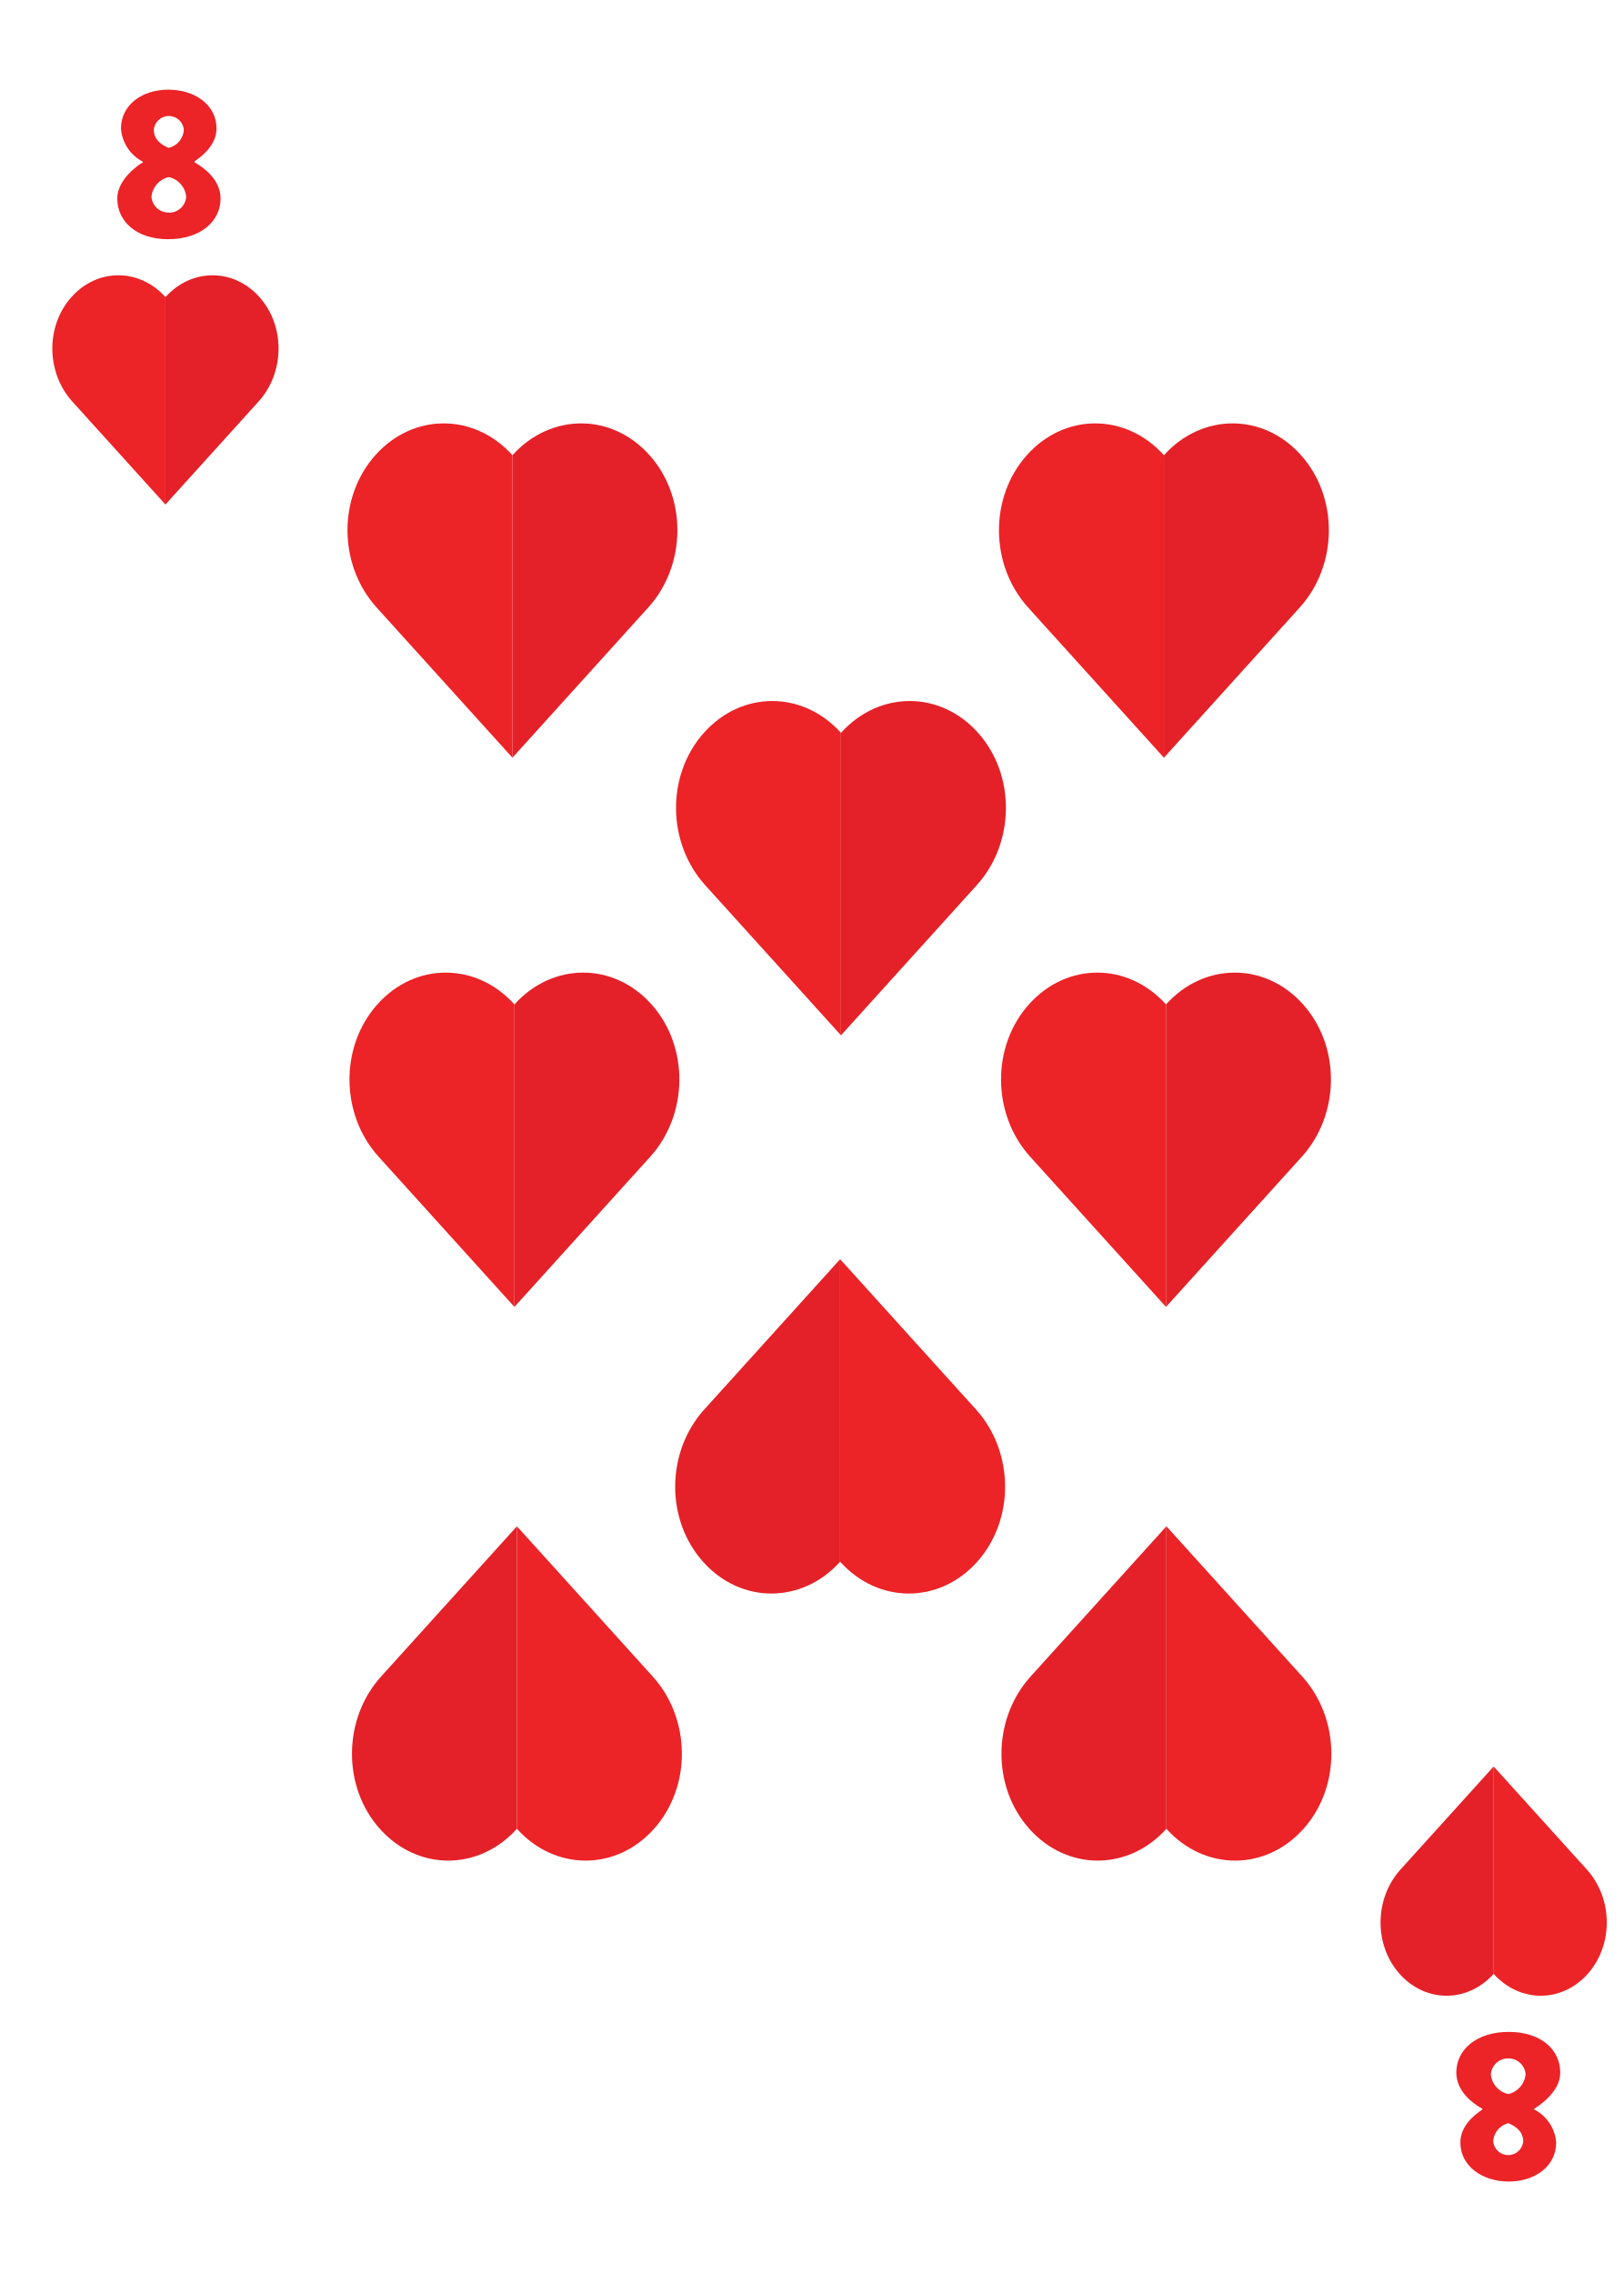
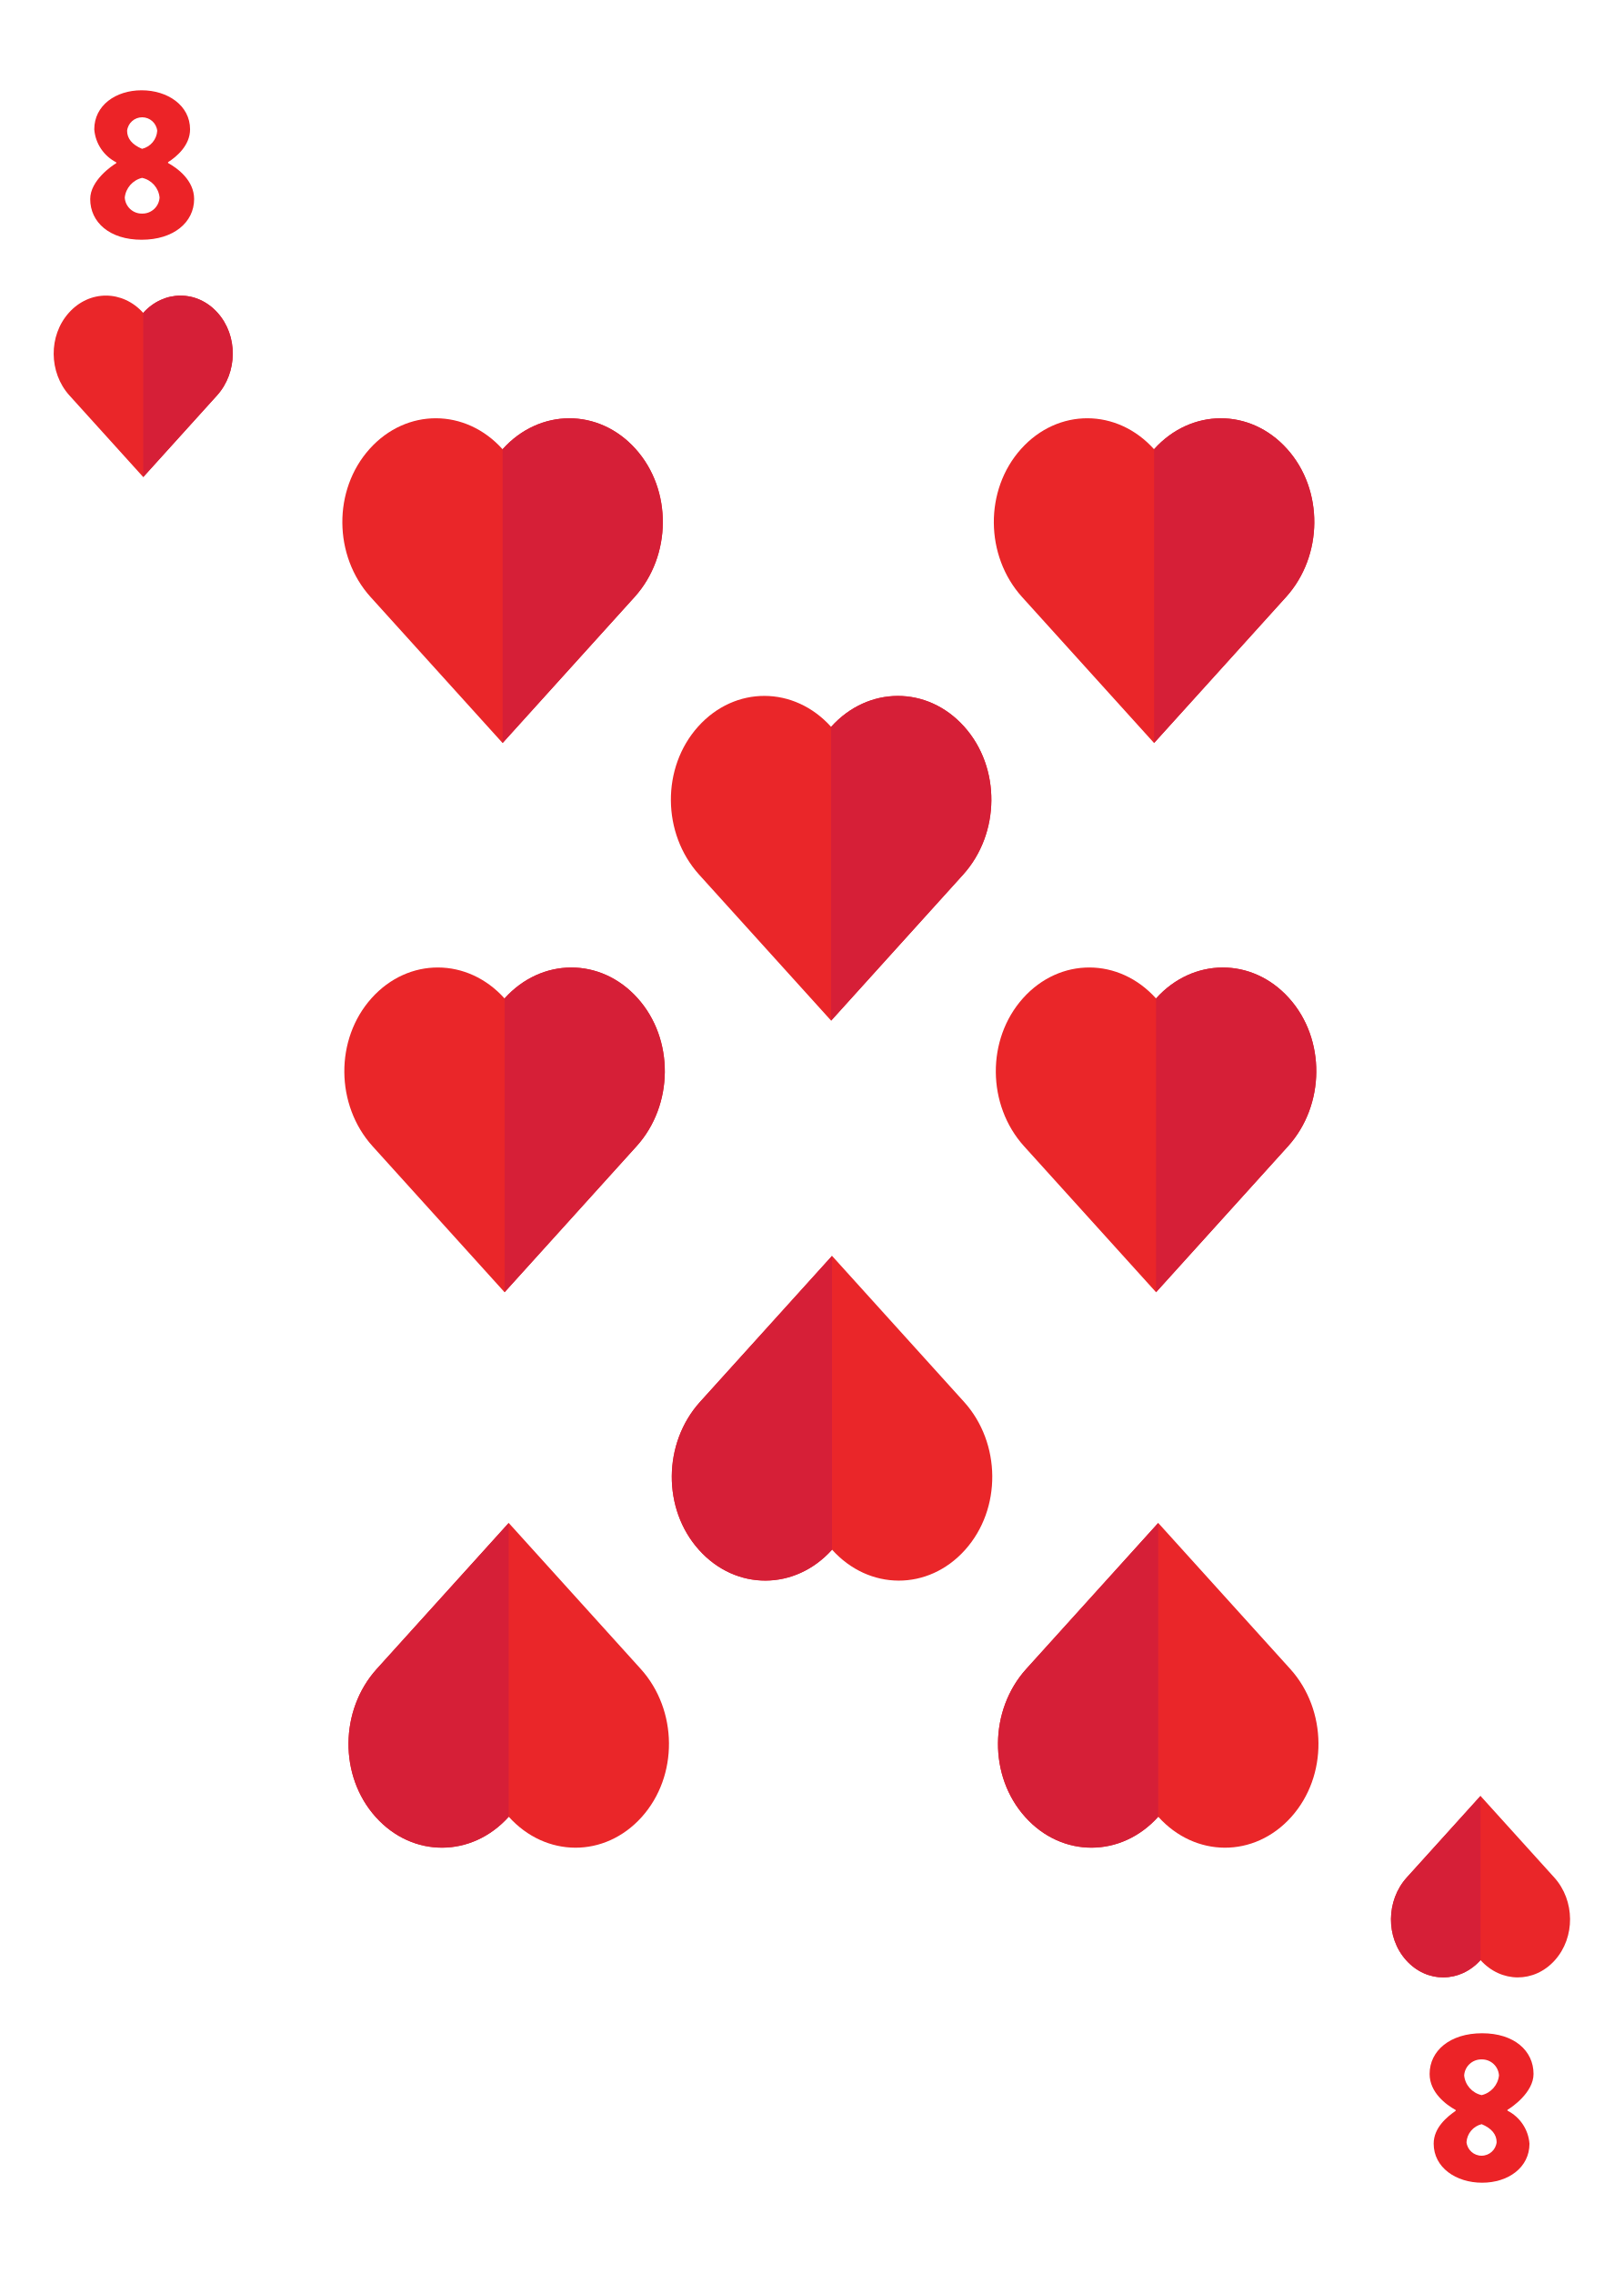
<svg xmlns="http://www.w3.org/2000/svg" xmlns:xlink="http://www.w3.org/1999/xlink" id="Layer_1" data-name="Layer 1" viewBox="0 0 180 252">
  <defs>
-     <style>.cls-1{fill:#e42128;}.cls-2{fill:#ec2327;}</style>
-     <symbol id="Heart" data-name="Heart" viewBox="0 0 104.5 105.9">
-       <path class="cls-1" d="M52.25,10.08h0C64.28-3.29,83.58-3.4,95.61,10s11.75,34.88-.28,48.25c0,0,0,0,0,0L52.25,105.9Z" />
-       <path class="cls-2" d="M52.25,10.08h0C40.21-3.29,20.92-3.4,8.89,10s-11.76,34.88.28,48.25c0,0,0,0,0,0L52.25,105.9Z" />
-     </symbol>
-     <symbol id="Heart_medium" data-name="Heart medium" viewBox="0 0 36.84 37.34">
-       <use width="104.5" height="105.9" transform="scale(0.35)" xlink:href="#Heart" />
+     <style>.cls-1{fill:#ea2629;}.cls-2{fill:#d61f37;}.cls-3{fill:#ec2327;}</style>
+     <symbol id="Heart-2" data-name="Heart-2" viewBox="0 0 104.5 105.9">
+       <path class="cls-1" d="M95.61,10c-12-13.37-31.33-13.26-43.36.11h0s0,0,0,0h0C40.21-3.29,20.92-3.4,8.89,10s-11.76,34.88.28,48.25L52.25,105.9,95.33,58.22C107.36,44.85,107.65,23.35,95.61,10Z" />
+       <path class="cls-2" d="M52.25,10.08h0C64.28-3.29,83.58-3.4,95.61,10s11.75,34.88-.28,48.25c0,0,0,0,0,0L52.25,105.9Z" />
    </symbol>
  </defs>
-   <use width="104.5" height="105.9" transform="translate(5.8 30.52) scale(0.24)" xlink:href="#Heart" />
-   <use width="104.5" height="105.9" transform="translate(178.12 221.26) rotate(180) scale(0.24)" xlink:href="#Heart" />
-   <use width="36.84" height="37.34" transform="translate(38.52 46.94)" xlink:href="#Heart_medium" />
-   <use width="36.84" height="37.34" transform="translate(110.74 46.94)" xlink:href="#Heart_medium" />
-   <use width="36.84" height="37.34" transform="translate(147.59 206.28) rotate(180)" xlink:href="#Heart_medium" />
-   <use width="36.84" height="37.34" transform="translate(75.59 206.28) rotate(180)" xlink:href="#Heart_medium" />
-   <use width="36.84" height="37.34" transform="translate(38.74 107.83)" xlink:href="#Heart_medium" />
-   <use width="36.84" height="37.34" transform="translate(110.97 107.83)" xlink:href="#Heart_medium" />
-   <use width="36.84" height="37.34" transform="translate(74.94 77.72)" xlink:href="#Heart_medium" />
-   <use width="36.84" height="37.34" transform="translate(111.42 176.67) rotate(180)" xlink:href="#Heart_medium" />
-   <path class="cls-2" d="M15.84,18v-.07a4.51,4.51,0,0,1-2.43-3.67c0-2.65,2.36-4.32,5.25-4.32S24,11.59,24,14.24c0,1.8-1.51,3-2.43,3.65V18c1.06.59,2.88,1.94,2.88,4,0,2.58-2.27,4.52-5.81,4.52S13,24.53,13,22C13,19.87,15.39,18.24,15.84,18Zm2.89,5.58a1.9,1.9,0,0,0,1.91-1.77,2.46,2.46,0,0,0-1.94-2.18,2.49,2.49,0,0,0-1.91,2.18A1.88,1.88,0,0,0,18.73,23.56Zm1.65-9.18a1.67,1.67,0,0,0-3.33,0c0,.86.54,1.54,1.65,2A2.2,2.2,0,0,0,20.38,14.38Z" />
-   <path class="cls-2" d="M170.07,233.79v.08a4.49,4.49,0,0,1,2.44,3.66c0,2.65-2.37,4.33-5.26,4.33s-5.36-1.68-5.36-4.33c0-1.8,1.51-3.05,2.43-3.64v-.1c-1.06-.59-2.88-1.94-2.88-4,0-2.58,2.27-4.52,5.81-4.52s5.71,1.94,5.71,4.52C173,231.9,170.52,233.53,170.07,233.79Zm-2.89-5.58a1.9,1.9,0,0,0-1.91,1.78,2.45,2.45,0,0,0,1.94,2.17,2.48,2.48,0,0,0,1.91-2.17A1.89,1.89,0,0,0,167.18,228.21Zm-1.65,9.18a1.67,1.67,0,0,0,3.33,0c0-.85-.54-1.54-1.65-2A2.19,2.19,0,0,0,165.53,237.39Z" />
+   <use width="104.5" height="105.9" transform="translate(37.95 46.37) scale(0.34)" xlink:href="#Heart-2" />
+   <use width="104.5" height="105.9" transform="translate(110.17 46.37) scale(0.34)" xlink:href="#Heart-2" />
+   <use width="104.5" height="105.9" transform="translate(146.16 204.85) rotate(180) scale(0.34)" xlink:href="#Heart-2" />
+   <use width="104.5" height="105.9" transform="translate(74.16 204.85) rotate(180) scale(0.34)" xlink:href="#Heart-2" />
+   <use width="104.5" height="105.9" transform="translate(38.17 107.26) scale(0.34)" xlink:href="#Heart-2" />
+   <use width="104.5" height="105.9" transform="translate(110.39 107.26) scale(0.34)" xlink:href="#Heart-2" />
+   <use width="104.5" height="105.9" transform="translate(74.37 77.15) scale(0.34)" xlink:href="#Heart-2" />
+   <use width="104.5" height="105.9" transform="translate(110 175.24) rotate(180) scale(0.34)" xlink:href="#Heart-2" />
+   <path class="cls-3" d="M12.89,18.09V18a4.5,4.5,0,0,1-2.44-3.66c0-2.65,2.37-4.33,5.25-4.33s5.37,1.68,5.37,4.33c0,1.79-1.51,3.05-2.44,3.64v.09c1.07.59,2.89,1.94,2.89,4,0,2.57-2.27,4.51-5.82,4.51S10,24.64,10,22.07C10,20,12.44,18.35,12.89,18.09Zm2.88,5.59a1.9,1.9,0,0,0,1.92-1.78,2.47,2.47,0,0,0-1.94-2.18,2.52,2.52,0,0,0-1.92,2.18A1.89,1.89,0,0,0,15.77,23.68Zm1.66-9.18a1.68,1.68,0,0,0-3.34,0c0,.85.55,1.54,1.66,2A2.2,2.2,0,0,0,17.43,14.5Z" />
+   <path class="cls-3" d="M167.11,233.91V234a4.5,4.5,0,0,1,2.44,3.66c0,2.65-2.36,4.33-5.25,4.33s-5.37-1.68-5.37-4.33c0-1.79,1.52-3,2.44-3.64v-.09c-1.07-.59-2.89-1.94-2.89-4,0-2.57,2.27-4.51,5.82-4.51s5.7,1.94,5.7,4.51C170,232,167.56,233.65,167.11,233.91Zm-2.88-5.59a1.9,1.9,0,0,0-1.92,1.78,2.49,2.49,0,0,0,1.94,2.18,2.52,2.52,0,0,0,1.92-2.18A1.89,1.89,0,0,0,164.23,228.32Zm-1.66,9.18a1.68,1.68,0,0,0,3.34,0c0-.85-.55-1.54-1.66-2A2.2,2.2,0,0,0,162.57,237.5Z" />
+   <use width="104.5" height="105.9" transform="translate(5.95 32.77) scale(0.19)" xlink:href="#Heart-2" />
+   <use width="104.5" height="105.9" transform="translate(174.05 219.23) rotate(180) scale(0.19)" xlink:href="#Heart-2" />
</svg>
